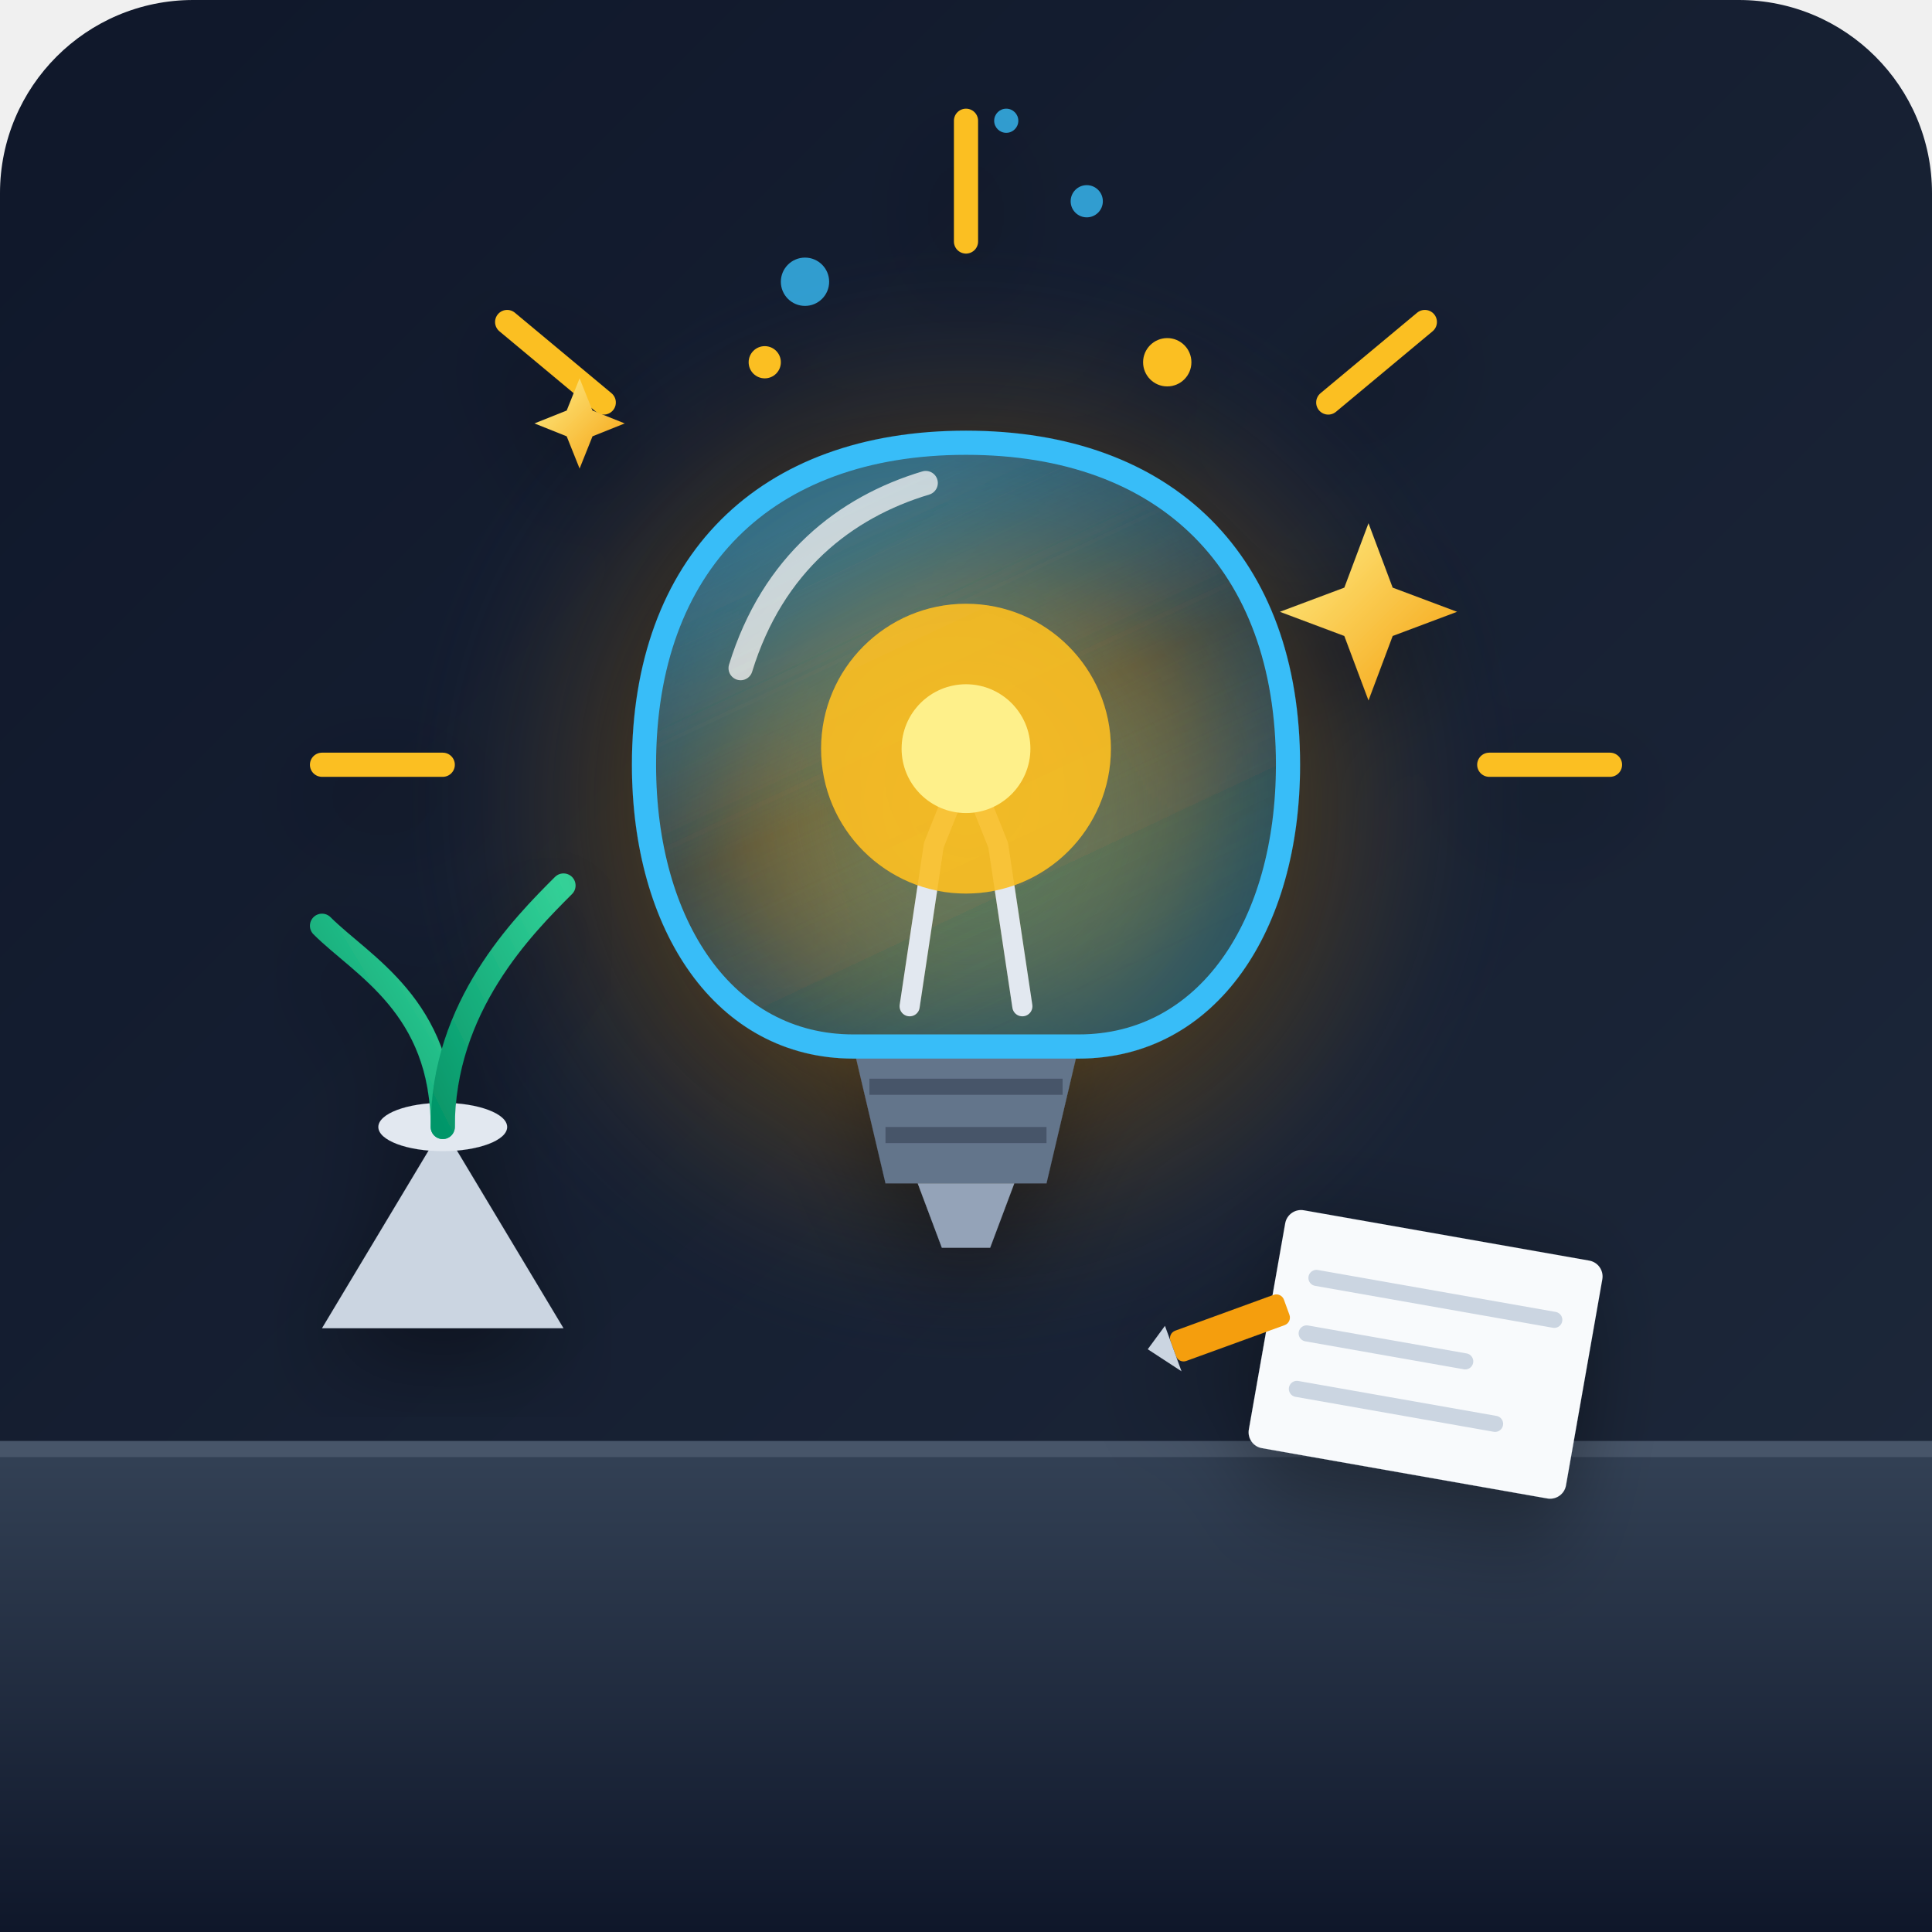
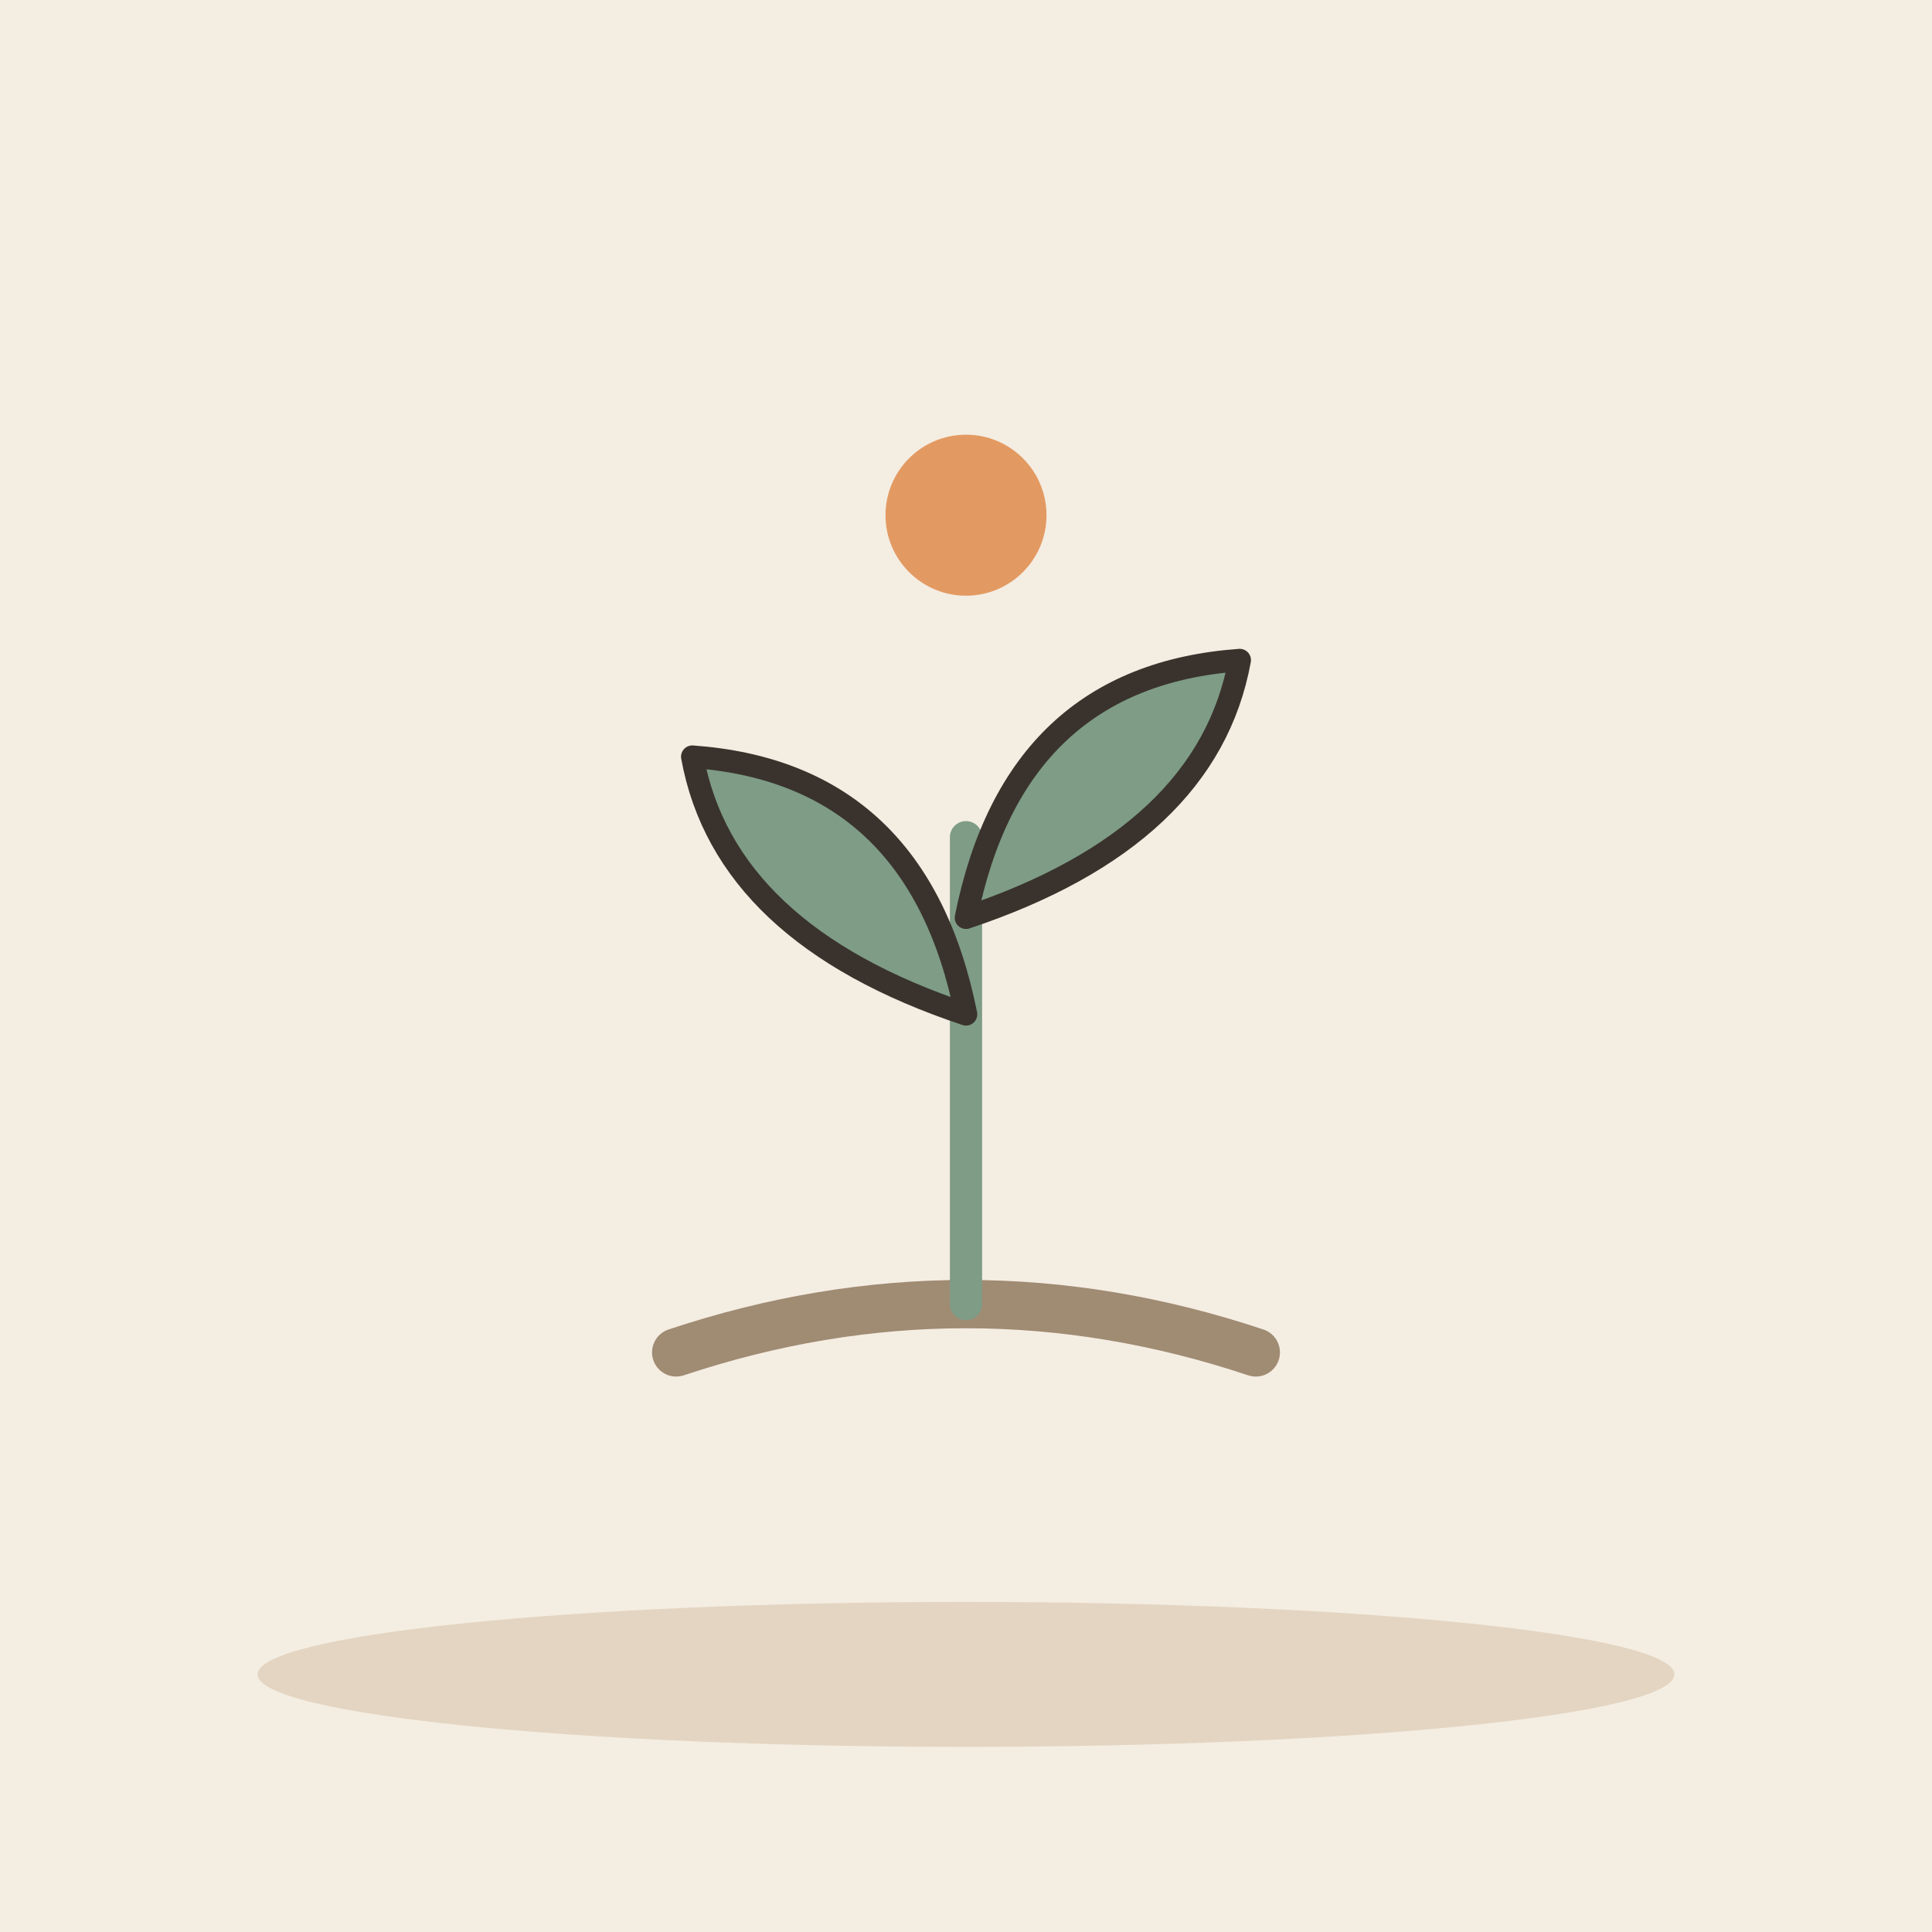
- <svg xmlns="http://www.w3.org/2000/svg" width="240" height="240" viewBox="0 0 240 240">
-   <defs>
-     <linearGradient id="bgGrad" x1="0%" y1="0%" x2="100%" y2="100%">
-       <stop offset="0%" stop-color="#0f172a" />
-       <stop offset="100%" stop-color="#1e293b" />
-     </linearGradient>
-     <radialGradient id="glowGrad" cx="50%" cy="50%" r="50%">
-       <stop offset="0%" stop-color="#fbbf24" stop-opacity="0.8" />
-       <stop offset="40%" stop-color="#f59e0b" stop-opacity="0.4" />
-       <stop offset="100%" stop-color="#1e293b" stop-opacity="0" />
-     </radialGradient>
-     <linearGradient id="bulbGlass" x1="30%" y1="10%" x2="70%" y2="90%">
-       <stop offset="0%" stop-color="#38bdf8" stop-opacity="0.4" />
-       <stop offset="50%" stop-color="#38bdf8" stop-opacity="0.1" />
-       <stop offset="100%" stop-color="#0284c7" stop-opacity="0.3" />
-     </linearGradient>
-     <linearGradient id="sparkleGrad" x1="0%" y1="0%" x2="100%" y2="100%">
-       <stop offset="0%" stop-color="#fef08a" />
-       <stop offset="100%" stop-color="#f59e0b" />
-     </linearGradient>
-     <linearGradient id="leafGrad" x1="0%" y1="100%" x2="100%" y2="0%">
-       <stop offset="0%" stop-color="#059669" />
-       <stop offset="100%" stop-color="#34d399" />
-     </linearGradient>
-     <linearGradient id="deskGrad" x1="0%" y1="0%" x2="0%" y2="100%">
-       <stop offset="0%" stop-color="#334155" />
-       <stop offset="100%" stop-color="#0f172a" />
-     </linearGradient>
-     <filter id="dropShadow" x="-20%" y="-20%" width="140%" height="140%">
-       <feDropShadow dx="0" dy="4" stdDeviation="6" flood-color="#000000" flood-opacity="0.4" />
-     </filter>
-   </defs>
-   <rect width="240" height="240" rx="24" fill="url(#bgGrad)" />
-   <circle cx="120" cy="100" r="70" fill="url(#glowGrad)" />
-   <path d="M 0 180 L 240 180 L 240 240 L 0 240 Z" fill="url(#deskGrad)" />
-   <line x1="0" y1="180" x2="240" y2="180" stroke="#475569" stroke-width="2" />
-   <g transform="translate(45, 140)" filter="url(#dropShadow)">
-     <path d="M 10 0 L 25 25 L -5 25 L 10 0 Z" fill="#cbd5e1" />
-     <ellipse cx="10" cy="0" rx="8" ry="3" fill="#e2e8f0" />
-     <path d="M 10 0 C 10 -15, 0 -20, -5 -25" fill="none" stroke="url(#leafGrad)" stroke-width="3" stroke-linecap="round" />
-     <path d="M 10 0 C 10 -15, 20 -25, 25 -30" fill="none" stroke="url(#leafGrad)" stroke-width="3" stroke-linecap="round" />
-     <path d="M 10 0 C 10 -10, 10 -18, 10 -22" fill="none" stroke="url(#leafGrad)" stroke-width="3.5" stroke-linecap="round" />
-   </g>
-   <g transform="translate(160, 150) rotate(10)" filter="url(#dropShadow)">
-     <rect x="0" y="0" width="40" height="30" rx="2" fill="#f8fafc" />
-     <line x1="5" y1="8" x2="35" y2="8" stroke="#cbd5e1" stroke-width="2" stroke-linecap="round" />
-     <line x1="5" y1="15" x2="25" y2="15" stroke="#cbd5e1" stroke-width="2" stroke-linecap="round" />
-     <line x1="5" y1="22" x2="30" y2="22" stroke="#cbd5e1" stroke-width="2" stroke-linecap="round" />
-     <rect x="-12" y="18" width="15" height="4" rx="1" fill="#f59e0b" transform="rotate(-30 -12 18)" />
-     <polygon points="-15,19 -12,17 -12,23" fill="#cbd5e1" transform="rotate(-30 -12 18)" />
-   </g>
-   <g filter="url(#dropShadow)" transform="translate(0, -5)">
-     <g stroke="#fbbf24" stroke-width="3" stroke-linecap="round">
-       <line x1="120" y1="35" x2="120" y2="20" />
-       <line x1="165" y1="55" x2="177" y2="45" />
-       <line x1="185" y1="100" x2="200" y2="100" />
-       <line x1="75" y1="55" x2="63" y2="45" />
-       <line x1="55" y1="100" x2="40" y2="100" />
-     </g>
-     <path d="M 170 70 L 173 78 L 181 81 L 173 84 L 170 92 L 167 84 L 159 81 L 167 78 Z" fill="url(#sparkleGrad)" />
-     <path d="M 70 75 L 72 80 L 77 82 L 72 84 L 70 89 L 68 84 L 63 82 L 68 80 Z" fill="url(#sparkleGrad)" transform="scale(0.8) translate(20, -10)" />
-     <circle cx="145" cy="50" r="3" fill="#fbbf24" />
-     <circle cx="95" cy="50" r="2" fill="#fbbf24" />
-     <path d="M 106 135 L 134 135 L 130 152 L 110 152 Z" fill="#64748b" />
-     <path d="M 108 140 L 132 140" stroke="#475569" stroke-width="2" />
-     <path d="M 110 146 L 130 146" stroke="#475569" stroke-width="2" />
-     <path d="M 114 152 L 126 152 L 123 160 L 117 160 Z" fill="#94a3b8" />
-     <path d="M 106 135               C 90 135, 80 120, 80 100               C 80 75, 95 60, 120 60               C 145 60, 160 75, 160 100               C 160 120, 150 135, 134 135 Z" fill="url(#bulbGlass)" stroke="#38bdf8" stroke-width="3" />
-     <path d="M 113 130 L 116 110 L 120 100 L 124 110 L 127 130" fill="none" stroke="#e2e8f0" stroke-width="2.5" stroke-linecap="round" stroke-linejoin="round" />
-     <circle cx="120" cy="98" r="18" fill="#fbbf24" opacity="0.9" />
-     <circle cx="120" cy="98" r="8" fill="#fef08a" />
-     <path d="M 92 88 C 96 75, 105 68, 115 65" fill="none" stroke="#ffffff" stroke-width="3" stroke-linecap="round" opacity="0.7" />
-   </g>
-   <g fill="#38bdf8" opacity="0.8">
-     <circle cx="100" cy="35" r="3" />
-     <circle cx="135" cy="25" r="2" />
-     <circle cx="125" cy="15" r="1.5" />
-   </g>
+ <svg xmlns="http://www.w3.org/2000/svg" viewBox="0 0 240 240" data-style="editorial">
+   <rect width="240" height="240" fill="#F4EDE2" />
+   <ellipse cx="120" cy="208" rx="88" ry="9" fill="#E3D5C1" />
+   <path d="M84 168 Q120 156 156 168" fill="none" stroke="#A08B73" stroke-width="6" stroke-linecap="round" />
+   <path d="M120 162 V104" stroke="#7E9C86" stroke-width="4" stroke-linecap="round" />
+   <path d="M120 126 Q90 116 86 94 Q114 96 120 126 Z" fill="#7E9C86" stroke="#3A332D" stroke-width="2.8" stroke-linejoin="round" />
+   <path d="M120 114 Q150 104 154 82 Q126 84 120 114 Z" fill="#7E9C86" stroke="#3A332D" stroke-width="2.8" stroke-linejoin="round" />
+   <circle cx="120" cy="64" r="10" fill="#E39A62" />
</svg>
